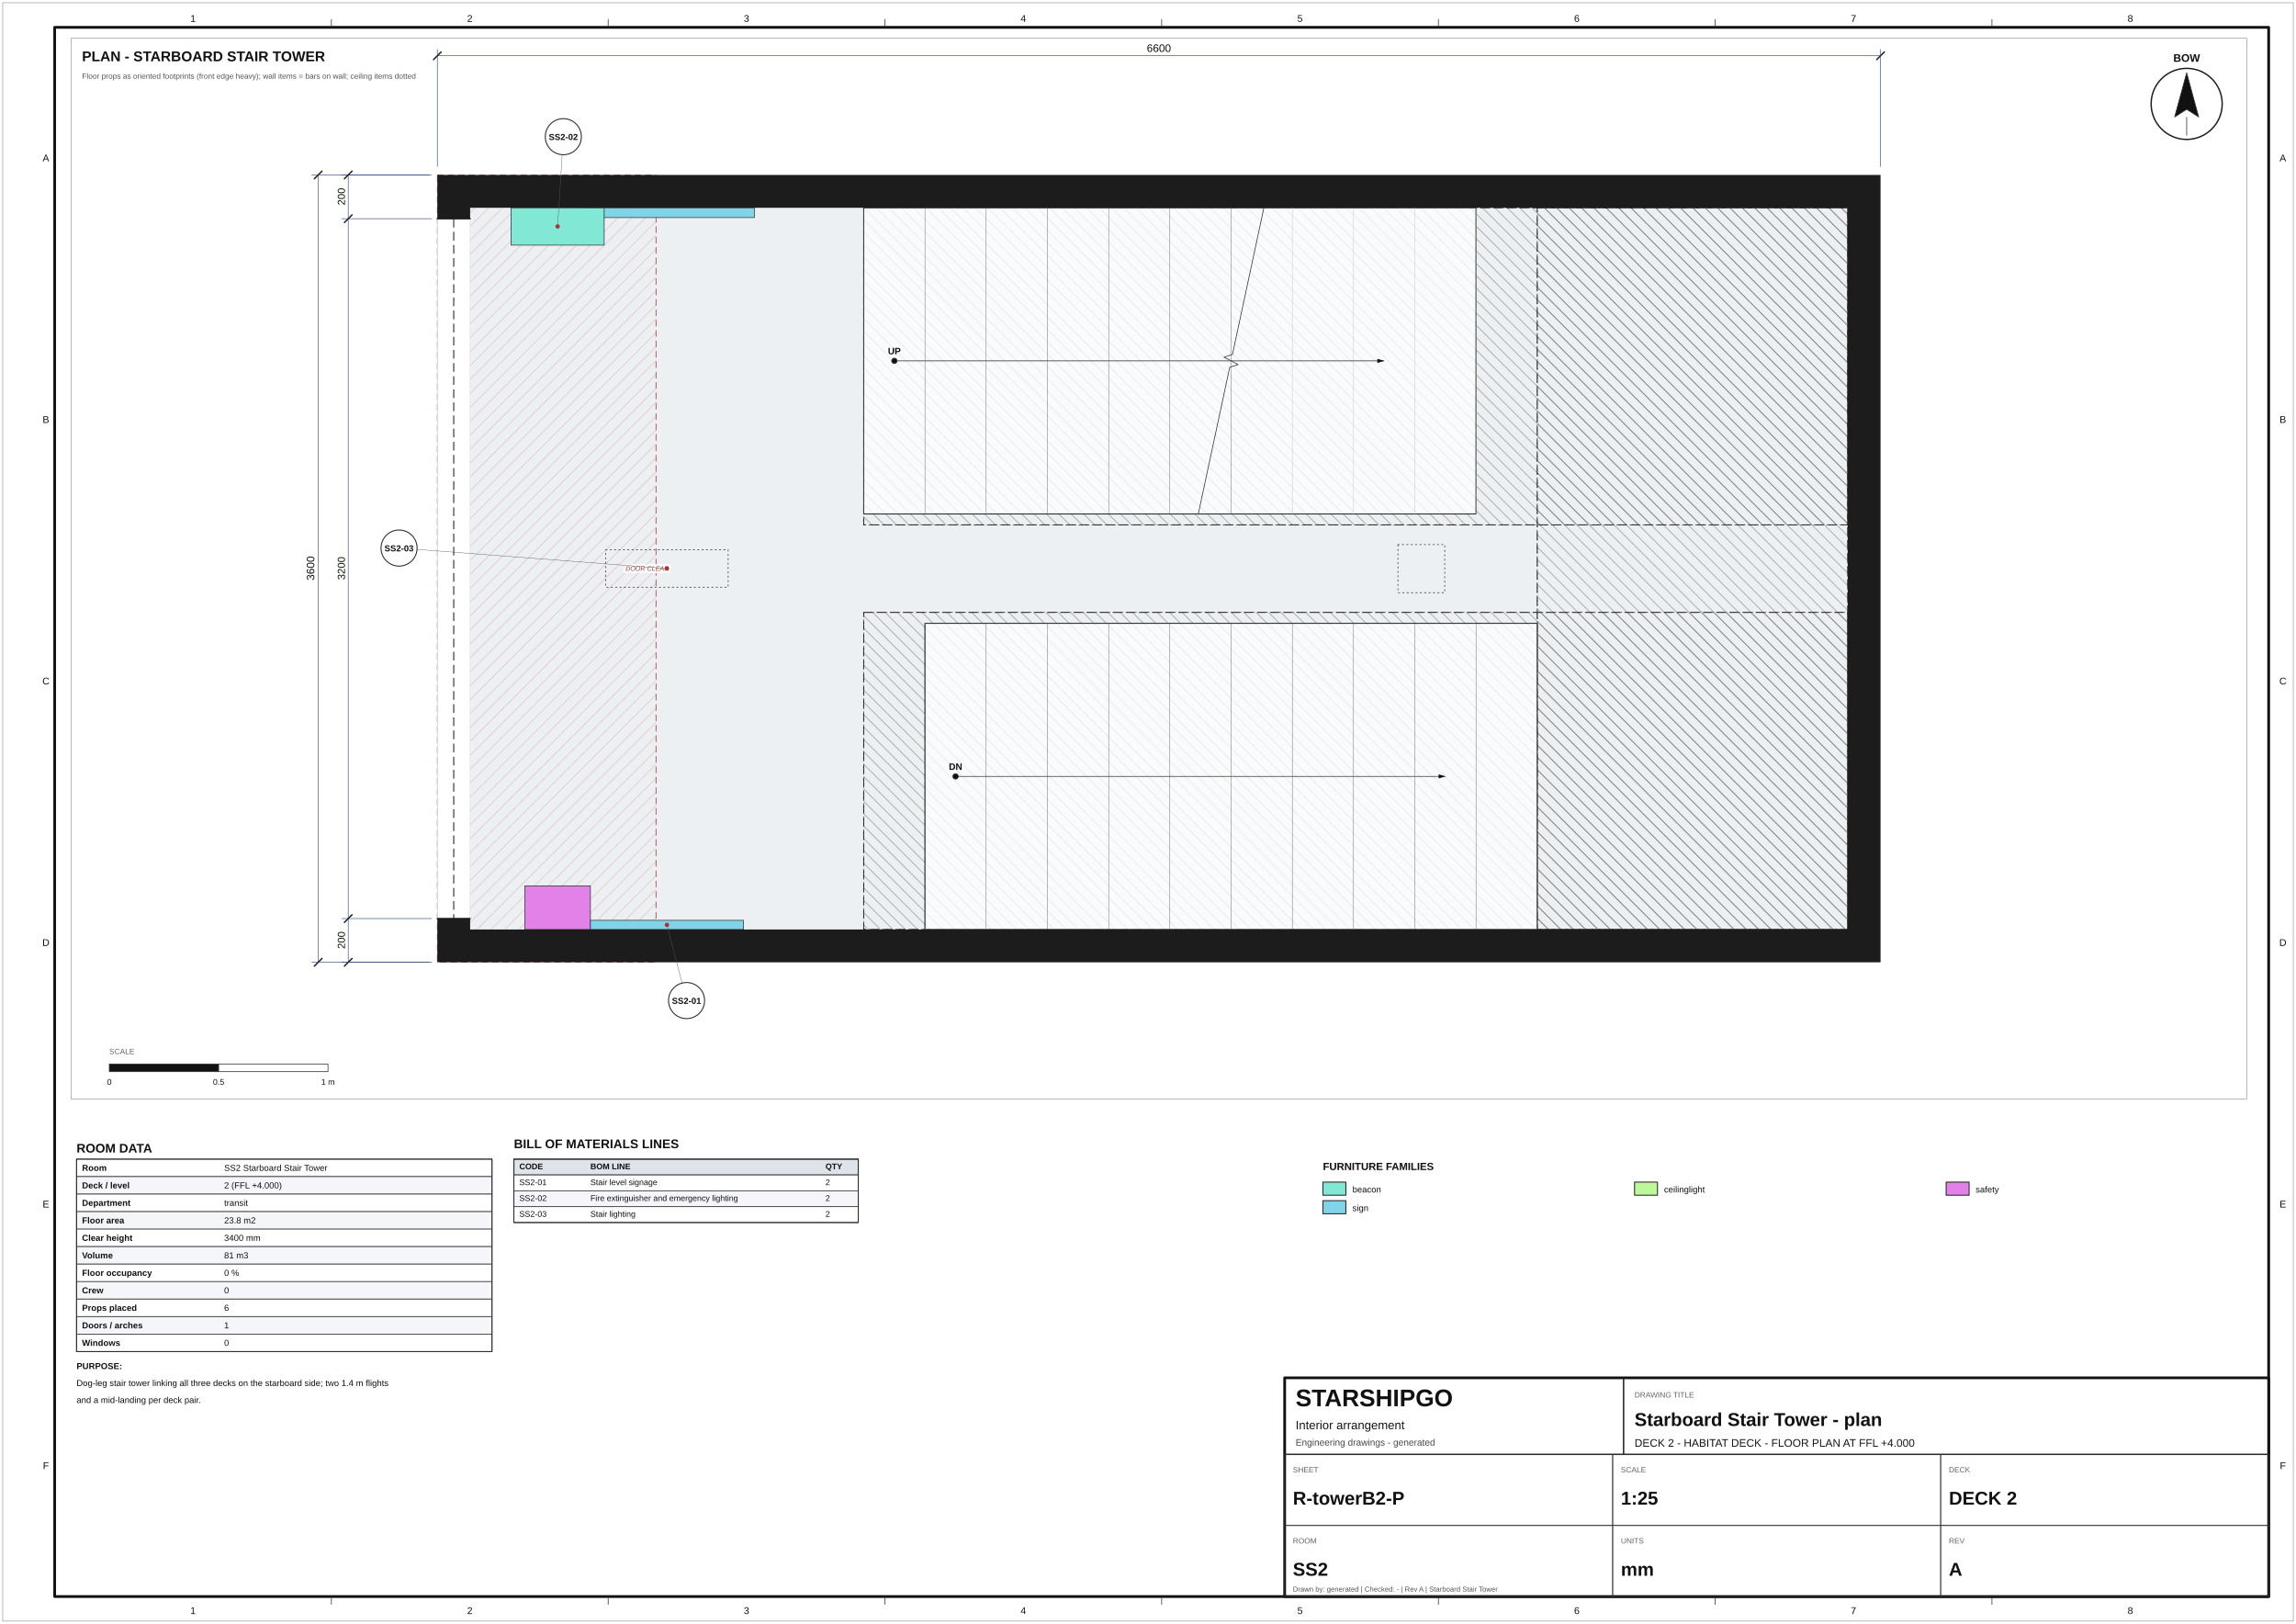
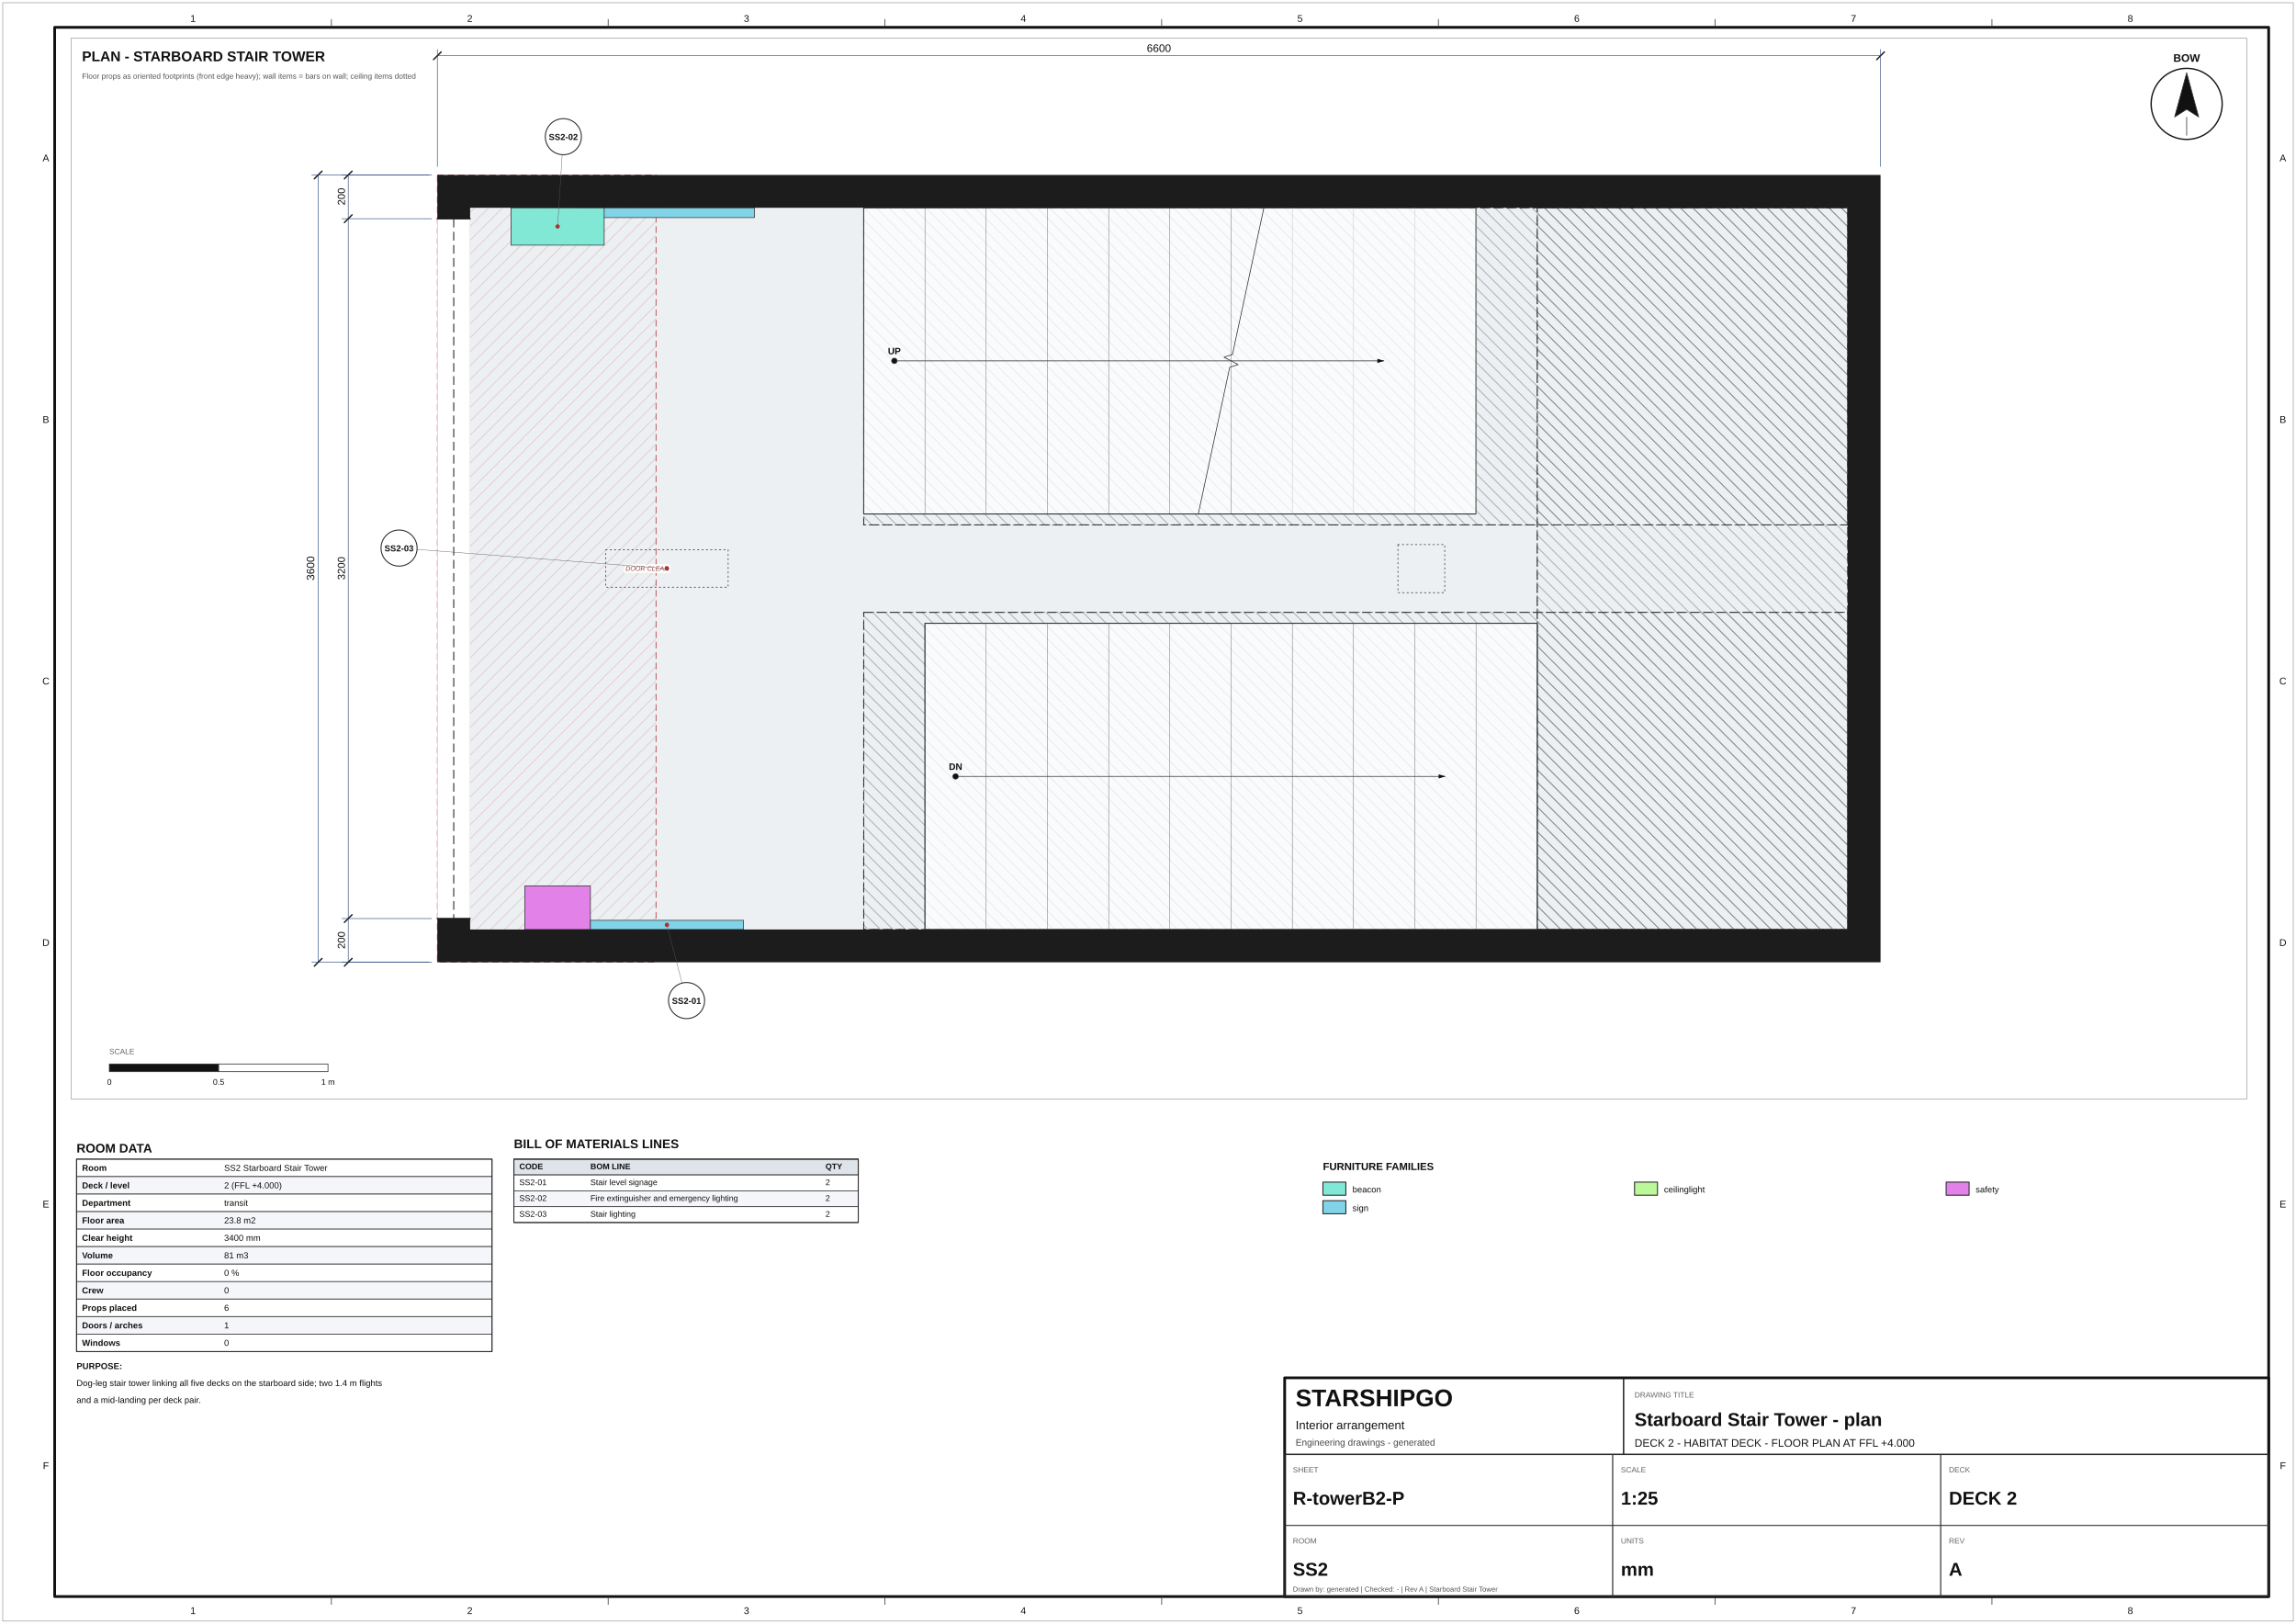
<svg xmlns="http://www.w3.org/2000/svg" width="420mm" height="297mm" viewBox="0 0 420 297">
  <style>
.t{font-family:Arial, Helvetica, 'DejaVu Sans', sans-serif;fill:#111}
.b{font-weight:bold}.i{font-style:italic}
.h{stroke:#111;stroke-width:.5;stroke-linejoin:round;stroke-linecap:round}
.m{stroke:#1a1a1a;stroke-width:.25;stroke-linejoin:round;stroke-linecap:round}
.n{stroke:#2a2a2a;stroke-width:.18;stroke-linejoin:round}
.f{stroke:#333;stroke-width:.13;stroke-linejoin:round}
.x{stroke:#555;stroke-width:.07}
.g{stroke:#9a9a9a;stroke-width:.1}
.gg{stroke:#c4c4c4;stroke-width:.08}
.d{stroke:#1d3c6e;stroke-width:.1}
.dsh{stroke:#222;stroke-width:.18;stroke-dasharray:1.6 .8}
.dot{stroke:#444;stroke-width:.14;stroke-dasharray:.25 .55;stroke-linecap:round}
.hid{stroke:#777;stroke-width:.12;stroke-dasharray:1 .7}
.cl{stroke:#b03030;stroke-width:.12;stroke-dasharray:5 1 1 1}
.cut{stroke:#b03030;stroke-width:.35;stroke-dasharray:6 1.2 1.2 1.2}
.red{stroke:#b03030;stroke-width:.13;stroke-dasharray:1.2 .7}
.none{stroke:none}
.halo{paint-order:stroke;stroke:#fff;stroke-width:.8;stroke-linejoin:round}
</style>
  <defs>
    <pattern id="hSlab" width="1.4" height="1.4" patternUnits="userSpaceOnUse" patternTransform="rotate(45)">
      <rect width="1.4" height="1.4" fill="#ececec" />
      <line x1="0" y1="0" x2="0" y2="1.4" stroke="#222" stroke-width=".13" />
    </pattern>
    <pattern id="hHull" width="1" height="1" patternUnits="userSpaceOnUse" patternTransform="rotate(45)">
      <rect width="1" height="1" fill="#c9d0da" />
      <line x1="0" y1="0" x2="0" y2="1" stroke="#111" stroke-width=".2" />
      <line x1="0" y1="0" x2="1" y2="0" stroke="#111" stroke-width=".1" />
    </pattern>
    <pattern id="hHole" width="1.6" height="1.6" patternUnits="userSpaceOnUse" patternTransform="rotate(-45)">
      <line x1="0" y1="0" x2="0" y2="1.6" stroke="#444" stroke-width=".12" />
    </pattern>
    <pattern id="hZone" width="1.8" height="1.8" patternUnits="userSpaceOnUse" patternTransform="rotate(45)">
      <line x1="0" y1="0" x2="0" y2="1.8" stroke="#d08080" stroke-width=".1" />
    </pattern>
    <pattern id="hPlen" width="1.6" height="1.6" patternUnits="userSpaceOnUse">
      <circle cx=".4" cy=".4" r=".12" fill="#888" />
      <circle cx="1.2" cy="1.2" r=".12" fill="#888" />
    </pattern>
    <pattern id="hGlass" width="2" height="2" patternUnits="userSpaceOnUse" patternTransform="rotate(45)">
      <rect width="2" height="2" fill="#d6ecf7" />
      <line x1="0" y1="0" x2="0" y2="2" stroke="#5a9abb" stroke-width=".08" />
    </pattern>
    <pattern id="hFloor" width="1.2" height="1.2" patternUnits="userSpaceOnUse" patternTransform="rotate(-45)">
      <rect width="1.2" height="1.2" fill="#f2f2f2" />
      <line x1="0" y1="0" x2="0" y2="1.2" stroke="#555" stroke-width=".1" />
    </pattern>
  </defs>
  <rect x="0" y="0" width="420" height="297" fill="#ffffff" />
  <rect x="13" y="7" width="398" height="194" class="x" fill="none" />
  <polygon points="80,32 344,32 344,176 80,176" class="none" fill="#edf0f3" />
  <polygon points="80,32 120,32 120,176 80,176" class="red" fill="url(#hZone)" />
  <text x="118.4" y="104.4" font-size="1.2" class="t i halo" text-anchor="middle" style="fill:#a04040">DOOR CLEAR</text>
  <polygon points="158,38 338,38 338,96 158,96" class="dsh" fill="url(#hHole)" />
  <polygon points="158,112 338,112 338,170 158,170" class="dsh" fill="url(#hHole)" />
  <polygon points="281.2,38 338,38 338,170 281.2,170" class="dsh" fill="url(#hHole)" />
  <polygon points="158,38 338,38 338,96 158,96" class="dot" fill="none" />
  <polygon points="158,112 338,112 338,170 158,170" class="dot" fill="none" />
  <polygon points="281.2,38 338,38 338,170 281.2,170" class="dot" fill="none" />
  <polygon points="108,170 96,170 96,162.04 108,162.04" class="f" fill="#e281e8" />
  <polygon points="106,38 138,38 138,39.8 106,39.8" class="f" fill="#81d3e8" />
  <polygon points="136,170 108,170 108,168.32 136,168.32" class="f" fill="#81d3e8" />
  <polygon points="93.48,38 110.52,38 110.52,44.84 93.48,44.84" class="f" fill="#81e8d6" />
  <polygon points="255.72,99.6 264.28,99.6 264.28,108.4 255.72,108.4" class="dot" fill="none" />
  <polygon points="110.8,100.56 133.2,100.56 133.2,107.4 110.8,107.4" class="dot" fill="none" />
  <polygon points="158,38 270,38 270,94 158,94" class="hid" fill="none" />
  <polygon points="281.2,114 169.2,114 169.2,170 281.2,170" class="hid" fill="none" />
  <polygon points="281.2,114 169.2,114 169.2,170 281.2,170" class="n" fill="#ffffff" fill-opacity="0.75" />
  <line x1="281.2" y1="114" x2="281.2" y2="170" class="x" />
  <line x1="270" y1="114" x2="270" y2="170" class="x" />
  <line x1="258.8" y1="114" x2="258.8" y2="170" class="x" />
  <line x1="247.6" y1="114" x2="247.6" y2="170" class="x" />
  <line x1="236.4" y1="114" x2="236.4" y2="170" class="x" />
  <line x1="225.2" y1="114" x2="225.2" y2="170" class="x" />
  <line x1="214" y1="114" x2="214" y2="170" class="x" />
  <line x1="202.8" y1="114" x2="202.8" y2="170" class="x" />
  <line x1="191.6" y1="114" x2="191.6" y2="170" class="x" />
  <line x1="180.4" y1="114" x2="180.4" y2="170" class="x" />
  <line x1="169.2" y1="114" x2="169.2" y2="170" class="x" />
  <line x1="174.8" y1="142" x2="264.4" y2="142" class="f" />
  <polygon points="264.4,142 263.16,142.38 263.16,141.62" class="none" fill="#111" />
  <text x="174.8" y="140.8" font-size="1.7" class="t b" text-anchor="middle">DN</text>
  <circle cx="174.8" cy="142" r="0.5" class="f" fill="#111" />
  <polygon points="158,38 270,38 270,94 158,94" class="n" fill="#ffffff" fill-opacity="0.75" />
  <line x1="158" y1="38" x2="158" y2="94" class="x" />
  <line x1="169.2" y1="38" x2="169.2" y2="94" class="x" />
  <line x1="180.4" y1="38" x2="180.4" y2="94" class="x" />
  <line x1="191.6" y1="38" x2="191.6" y2="94" class="x" />
  <line x1="202.8" y1="38" x2="202.8" y2="94" class="x" />
  <line x1="214" y1="38" x2="214" y2="94" class="x" />
  <line x1="225.2" y1="38" x2="225.2" y2="94" class="x" />
  <line x1="236.4" y1="38" x2="236.4" y2="94" class="gg" />
  <line x1="247.6" y1="38" x2="247.6" y2="94" class="gg" />
  <line x1="258.8" y1="38" x2="258.8" y2="94" class="gg" />
  <line x1="270" y1="38" x2="270" y2="94" class="gg" />
  <polyline points="231.2,38 225.45,64.83 223.91,65.32 226.49,66.68 224.95,67.17 219.2,94" class="f" fill="none" />
  <line x1="163.6" y1="66" x2="253.2" y2="66" class="f" />
  <polygon points="253.2,66 251.96,66.38 251.96,65.62" class="none" fill="#111" />
  <text x="163.6" y="64.8" font-size="1.7" class="t b" text-anchor="middle">UP</text>
  <circle cx="163.6" cy="66" r="0.5" class="f" fill="#111" />
  <path d="M80 32 L344 32 L344 176 L80 176Z M86 38 L338 38 L338 170 L86 170Z " class="none" fill="#1c1c1c" fill-rule="evenodd" />
  <polygon points="80,40 80,168 86,168 86,40" class="none" fill="#ffffff" />
  <line x1="80" y1="40" x2="86" y2="40" class="m" />
  <line x1="80" y1="168" x2="86" y2="168" class="m" />
  <line x1="83" y1="40" x2="83" y2="168" class="dsh" />
  <line x1="124.77" y1="179.81" x2="122" y2="169.16" class="x" />
  <circle cx="122" cy="169.16" r="0.4" class="none" fill="#b03030" />
  <line x1="102.84" y1="28.29" x2="102" y2="41.42" class="x" />
  <circle cx="102" cy="41.42" r="0.4" class="none" fill="#b03030" />
  <line x1="76.29" y1="100.49" x2="122" y2="103.98" class="x" />
  <circle cx="122" cy="103.98" r="0.4" class="none" fill="#b03030" />
  <circle cx="125.59" cy="183" r="3.3" class="n" fill="#fff" />
  <text x="125.59" y="183.6" font-size="1.6" class="t b" text-anchor="middle">SS2-01</text>
  <circle cx="103.05" cy="25" r="3.3" class="n" fill="#fff" />
  <text x="103.05" y="25.6" font-size="1.6" class="t b" text-anchor="middle">SS2-02</text>
  <circle cx="73" cy="100.24" r="3.3" class="n" fill="#fff" />
  <text x="73" y="100.84" font-size="1.6" class="t b" text-anchor="middle">SS2-03</text>
  <line x1="80" y1="10.2" x2="344" y2="10.2" class="d" />
  <line x1="79.3" y1="10.9" x2="80.7" y2="9.5" class="m" />
  <line x1="343.3" y1="10.9" x2="344.7" y2="9.5" class="m" />
  <line x1="80" y1="30.5" x2="80" y2="9" class="d" />
  <line x1="344" y1="30.5" x2="344" y2="9" class="d" />
  <text x="212" y="9.5" font-size="2" class="t" text-anchor="middle">6600</text>
  <line x1="58.2" y1="32" x2="58.2" y2="176" class="d" />
  <line x1="57.5" y1="32.7" x2="58.9" y2="31.3" class="m" />
  <line x1="57.5" y1="176.7" x2="58.9" y2="175.3" class="m" />
  <line x1="78.5" y1="32" x2="57" y2="32" class="d" />
  <line x1="78.5" y1="176" x2="57" y2="176" class="d" />
  <text x="57.5" y="106.16" font-size="2" class="t" transform="rotate(-90 57.5 106.16)">3600</text>
  <line x1="63.7" y1="32" x2="63.7" y2="176" class="d" />
  <line x1="63" y1="32.7" x2="64.4" y2="31.3" class="m" />
  <line x1="79" y1="32" x2="62.5" y2="32" class="d" />
  <line x1="63" y1="40.7" x2="64.4" y2="39.3" class="m" />
  <line x1="79" y1="40" x2="62.5" y2="40" class="d" />
  <line x1="63" y1="168.7" x2="64.4" y2="167.3" class="m" />
  <line x1="79" y1="168" x2="62.5" y2="168" class="d" />
  <line x1="63" y1="176.7" x2="64.4" y2="175.3" class="m" />
  <line x1="79" y1="176" x2="62.5" y2="176" class="d" />
  <text x="63.1" y="37.54" font-size="1.9" class="t" transform="rotate(-90 63.1 37.54)">200</text>
  <text x="63.1" y="106.05" font-size="1.9" class="t" transform="rotate(-90 63.1 106.05)">3200</text>
  <text x="63.1" y="173.54" font-size="1.9" class="t" transform="rotate(-90 63.1 173.54)">200</text>
  <circle cx="400" cy="19" r="6.5" class="m" fill="#fff" />
  <polygon points="400,13.3 402.2,21.4 400,20 397.8,21.4" class="f" fill="#111" />
  <line x1="400" y1="21.4" x2="400" y2="24.8" class="f" />
  <text x="400" y="11.3" font-size="2" class="t b" text-anchor="middle">BOW</text>
  <text x="20" y="192.8" font-size="1.4" class="t" style="fill:#666">SCALE</text>
  <rect x="20" y="194.6" width="20" height="1.4" class="f" fill="#111" />
  <rect x="40" y="194.6" width="20" height="1.4" class="f" fill="#fff" />
  <text x="20" y="198.4" font-size="1.5" class="t" text-anchor="middle">0</text>
  <text x="40" y="198.4" font-size="1.5" class="t" text-anchor="middle">0.5</text>
  <text x="60" y="198.4" font-size="1.5" class="t" text-anchor="middle">1 m</text>
  <text x="14" y="210.8" font-size="2.3" class="t b">ROOM DATA</text>
  <rect x="14" y="212" width="76" height="3.2" class="f" fill="#ffffff" />
  <text x="15" y="214.15" font-size="1.6" class="t b">Room</text>
  <text x="41" y="214.15" font-size="1.6" class="t">SS2  Starboard Stair Tower</text>
  <rect x="14" y="215.2" width="76" height="3.2" class="f" fill="#f4f6f9" />
  <text x="15" y="217.35" font-size="1.6" class="t b">Deck / level</text>
  <text x="41" y="217.35" font-size="1.6" class="t">2  (FFL +4.000)</text>
  <rect x="14" y="218.4" width="76" height="3.2" class="f" fill="#ffffff" />
  <text x="15" y="220.55" font-size="1.6" class="t b">Department</text>
  <text x="41" y="220.55" font-size="1.6" class="t">transit</text>
  <rect x="14" y="221.6" width="76" height="3.2" class="f" fill="#f4f6f9" />
  <text x="15" y="223.75" font-size="1.6" class="t b">Floor area</text>
  <text x="41" y="223.75" font-size="1.6" class="t">23.8 m2</text>
  <rect x="14" y="224.8" width="76" height="3.2" class="f" fill="#ffffff" />
  <text x="15" y="226.95" font-size="1.6" class="t b">Clear height</text>
  <text x="41" y="226.95" font-size="1.6" class="t">3400 mm</text>
  <rect x="14" y="228" width="76" height="3.2" class="f" fill="#f4f6f9" />
  <text x="15" y="230.15" font-size="1.6" class="t b">Volume</text>
  <text x="41" y="230.15" font-size="1.6" class="t">81 m3</text>
  <rect x="14" y="231.2" width="76" height="3.2" class="f" fill="#ffffff" />
  <text x="15" y="233.35" font-size="1.6" class="t b">Floor occupancy</text>
  <text x="41" y="233.35" font-size="1.6" class="t">0 %</text>
  <rect x="14" y="234.4" width="76" height="3.2" class="f" fill="#f4f6f9" />
  <text x="15" y="236.55" font-size="1.6" class="t b">Crew</text>
  <text x="41" y="236.55" font-size="1.6" class="t">0</text>
  <rect x="14" y="237.6" width="76" height="3.2" class="f" fill="#ffffff" />
  <text x="15" y="239.75" font-size="1.6" class="t b">Props placed</text>
  <text x="41" y="239.75" font-size="1.6" class="t">6</text>
  <rect x="14" y="240.8" width="76" height="3.2" class="f" fill="#f4f6f9" />
  <text x="15" y="242.95" font-size="1.6" class="t b">Doors / arches</text>
  <text x="41" y="242.95" font-size="1.6" class="t">1</text>
  <rect x="14" y="244" width="76" height="3.2" class="f" fill="#ffffff" />
  <text x="15" y="246.15" font-size="1.6" class="t b">Windows</text>
  <text x="41" y="246.15" font-size="1.6" class="t">0</text>
  <rect x="14" y="212" width="76" height="35.2" class="n" fill="none" />
  <text x="14" y="250.4" font-size="1.6" class="t b">PURPOSE:</text>
-   <text x="14" y="253.5" font-size="1.6" class="t">Dog-leg stair tower linking all three decks on the starboard side; two 1.4 m flights</text>
+   <text x="14" y="253.5" font-size="1.6" class="t">Dog-leg stair tower linking all five decks on the starboard side; two 1.4 m flights</text>
  <text x="14" y="256.6" font-size="1.6" class="t">and a mid-landing per deck pair.</text>
  <text x="94" y="210" font-size="2.3" class="t b">BILL OF MATERIALS LINES</text>
  <rect x="94" y="212" width="63" height="2.9" class="n" fill="#dfe3ea" />
  <text x="95" y="213.85" font-size="1.5" class="t b">CODE</text>
  <text x="108" y="213.85" font-size="1.5" class="t b">BOM LINE</text>
  <text x="151" y="213.85" font-size="1.5" class="t b">QTY</text>
  <rect x="94" y="214.9" width="63" height="2.9" class="f" fill="#ffffff" />
  <text x="95" y="216.75" font-size="1.5" class="t">SS2-01</text>
  <text x="108" y="216.75" font-size="1.5" class="t">Stair level signage</text>
  <text x="151" y="216.75" font-size="1.5" class="t">2</text>
  <rect x="94" y="217.8" width="63" height="2.9" class="f" fill="#f4f6f9" />
  <text x="95" y="219.65" font-size="1.5" class="t">SS2-02</text>
  <text x="108" y="219.65" font-size="1.5" class="t">Fire extinguisher and emergency lighting</text>
  <text x="151" y="219.65" font-size="1.5" class="t">2</text>
  <rect x="94" y="220.7" width="63" height="2.9" class="f" fill="#ffffff" />
  <text x="95" y="222.55" font-size="1.5" class="t">SS2-03</text>
  <text x="108" y="222.55" font-size="1.5" class="t">Stair lighting</text>
  <text x="151" y="222.55" font-size="1.5" class="t">2</text>
  <rect x="94" y="212" width="63" height="11.6" class="n" fill="none" />
  <text x="242" y="214" font-size="1.9" class="t b">FURNITURE FAMILIES</text>
  <rect x="242" y="216.2" width="4.2" height="2.4" class="n" fill="#81e8d6" />
  <text x="247.4" y="218.1" font-size="1.6" class="t">beacon</text>
  <rect x="299" y="216.2" width="4.2" height="2.4" class="n" fill="#bcf799" />
  <text x="304.4" y="218.1" font-size="1.6" class="t">ceilinglight</text>
  <rect x="356" y="216.2" width="4.2" height="2.4" class="n" fill="#e281e8" />
  <text x="361.4" y="218.1" font-size="1.6" class="t">safety</text>
  <rect x="242" y="219.6" width="4.2" height="2.4" class="n" fill="#81d3e8" />
  <text x="247.4" y="221.5" font-size="1.6" class="t">sign</text>
  <text x="15" y="11.2" font-size="2.6" class="t b">PLAN - STARBOARD STAIR TOWER</text>
  <text x="15" y="14.4" font-size="1.4" class="t" style="fill:#555">Floor props as oriented footprints (front edge heavy); wall items = bars on wall; ceiling items dotted</text>
  <rect x="0.5" y="0.5" width="419" height="296" class="x" fill="none" />
  <rect x="10" y="5" width="405" height="287" class="h" fill="none" />
  <text x="35.31" y="4" font-size="1.8" class="t" text-anchor="middle">1</text>
  <text x="35.31" y="295.2" font-size="1.8" class="t" text-anchor="middle">1</text>
  <text x="85.94" y="4" font-size="1.8" class="t" text-anchor="middle">2</text>
  <text x="85.94" y="295.2" font-size="1.8" class="t" text-anchor="middle">2</text>
  <line x1="60.62" y1="3.5" x2="60.62" y2="5" class="f" />
  <line x1="60.62" y1="292" x2="60.62" y2="293.5" class="f" />
  <text x="136.56" y="4" font-size="1.8" class="t" text-anchor="middle">3</text>
  <text x="136.56" y="295.2" font-size="1.8" class="t" text-anchor="middle">3</text>
  <line x1="111.25" y1="3.5" x2="111.25" y2="5" class="f" />
  <line x1="111.25" y1="292" x2="111.25" y2="293.5" class="f" />
  <text x="187.19" y="4" font-size="1.8" class="t" text-anchor="middle">4</text>
  <text x="187.19" y="295.2" font-size="1.8" class="t" text-anchor="middle">4</text>
  <line x1="161.88" y1="3.5" x2="161.88" y2="5" class="f" />
  <line x1="161.88" y1="292" x2="161.88" y2="293.5" class="f" />
  <text x="237.81" y="4" font-size="1.8" class="t" text-anchor="middle">5</text>
  <text x="237.81" y="295.2" font-size="1.8" class="t" text-anchor="middle">5</text>
  <line x1="212.5" y1="3.5" x2="212.5" y2="5" class="f" />
  <line x1="212.5" y1="292" x2="212.5" y2="293.5" class="f" />
  <text x="288.44" y="4" font-size="1.8" class="t" text-anchor="middle">6</text>
  <text x="288.44" y="295.2" font-size="1.8" class="t" text-anchor="middle">6</text>
  <line x1="263.12" y1="3.5" x2="263.12" y2="5" class="f" />
  <line x1="263.12" y1="292" x2="263.12" y2="293.5" class="f" />
  <text x="339.06" y="4" font-size="1.8" class="t" text-anchor="middle">7</text>
  <text x="339.06" y="295.2" font-size="1.8" class="t" text-anchor="middle">7</text>
  <line x1="313.75" y1="3.5" x2="313.75" y2="5" class="f" />
  <line x1="313.75" y1="292" x2="313.75" y2="293.5" class="f" />
  <text x="389.69" y="4" font-size="1.8" class="t" text-anchor="middle">8</text>
  <text x="389.69" y="295.2" font-size="1.8" class="t" text-anchor="middle">8</text>
  <line x1="364.38" y1="3.5" x2="364.38" y2="5" class="f" />
  <line x1="364.38" y1="292" x2="364.38" y2="293.5" class="f" />
  <text x="8.4" y="29.52" font-size="1.8" class="t" text-anchor="middle">A</text>
  <text x="417.6" y="29.52" font-size="1.8" class="t" text-anchor="middle">A</text>
  <text x="8.4" y="77.35" font-size="1.8" class="t" text-anchor="middle">B</text>
  <text x="417.6" y="77.35" font-size="1.8" class="t" text-anchor="middle">B</text>
  <text x="8.4" y="125.18" font-size="1.8" class="t" text-anchor="middle">C</text>
  <text x="417.6" y="125.18" font-size="1.8" class="t" text-anchor="middle">C</text>
  <text x="8.4" y="173.02" font-size="1.8" class="t" text-anchor="middle">D</text>
  <text x="417.6" y="173.02" font-size="1.8" class="t" text-anchor="middle">D</text>
  <text x="8.4" y="220.85" font-size="1.8" class="t" text-anchor="middle">E</text>
  <text x="417.6" y="220.85" font-size="1.8" class="t" text-anchor="middle">E</text>
  <text x="8.4" y="268.68" font-size="1.8" class="t" text-anchor="middle">F</text>
  <text x="417.6" y="268.68" font-size="1.8" class="t" text-anchor="middle">F</text>
  <rect x="235" y="252" width="180" height="40" class="h" fill="#ffffff" />
  <line x1="235" y1="266" x2="415" y2="266" class="m" />
  <line x1="297" y1="252" x2="297" y2="266" class="m" />
  <text x="237" y="257.2" font-size="4.4" class="t b">STARSHIPGO</text>
  <text x="237" y="261.4" font-size="2.2" class="t">Interior arrangement</text>
  <text x="237" y="264.4" font-size="1.7" class="t" style="fill:#444">Engineering drawings - generated</text>
  <text x="299" y="255.6" font-size="1.4" class="t" style="fill:#666">DRAWING TITLE</text>
  <text x="299" y="260.8" font-size="3.4" class="t b">Starboard Stair Tower - plan</text>
  <text x="299" y="264.6" font-size="2" class="t">DECK 2 - HABITAT DECK  -  FLOOR PLAN AT FFL +4.000</text>
  <rect x="235" y="266" width="60" height="13" class="f" fill="none" />
  <text x="236.5" y="269.3" font-size="1.4" class="t" style="fill:#666">SHEET</text>
  <text x="236.5" y="275.2" font-size="3.4" class="t b">R-towerB2-P</text>
  <rect x="295" y="266" width="60" height="13" class="f" fill="none" />
  <text x="296.5" y="269.3" font-size="1.4" class="t" style="fill:#666">SCALE</text>
  <text x="296.5" y="275.2" font-size="3.4" class="t b">1:25</text>
  <rect x="355" y="266" width="60" height="13" class="f" fill="none" />
  <text x="356.5" y="269.3" font-size="1.4" class="t" style="fill:#666">DECK</text>
  <text x="356.5" y="275.2" font-size="3.4" class="t b">DECK 2</text>
  <rect x="235" y="279" width="60" height="13" class="f" fill="none" />
  <text x="236.5" y="282.3" font-size="1.4" class="t" style="fill:#666">ROOM</text>
  <text x="236.5" y="288.2" font-size="3.4" class="t b">SS2</text>
  <rect x="295" y="279" width="60" height="13" class="f" fill="none" />
  <text x="296.5" y="282.3" font-size="1.4" class="t" style="fill:#666">UNITS</text>
  <text x="296.5" y="288.2" font-size="3.4" class="t b">mm</text>
  <rect x="355" y="279" width="60" height="13" class="f" fill="none" />
  <text x="356.5" y="282.3" font-size="1.4" class="t" style="fill:#666">REV</text>
  <text x="356.5" y="288.2" font-size="3.4" class="t b">A</text>
  <text x="236.5" y="291.1" font-size="1.3" class="t" style="fill:#555">Drawn by: generated   |   Checked: -   |   Rev A   |   Starboard Stair Tower</text>
</svg>
